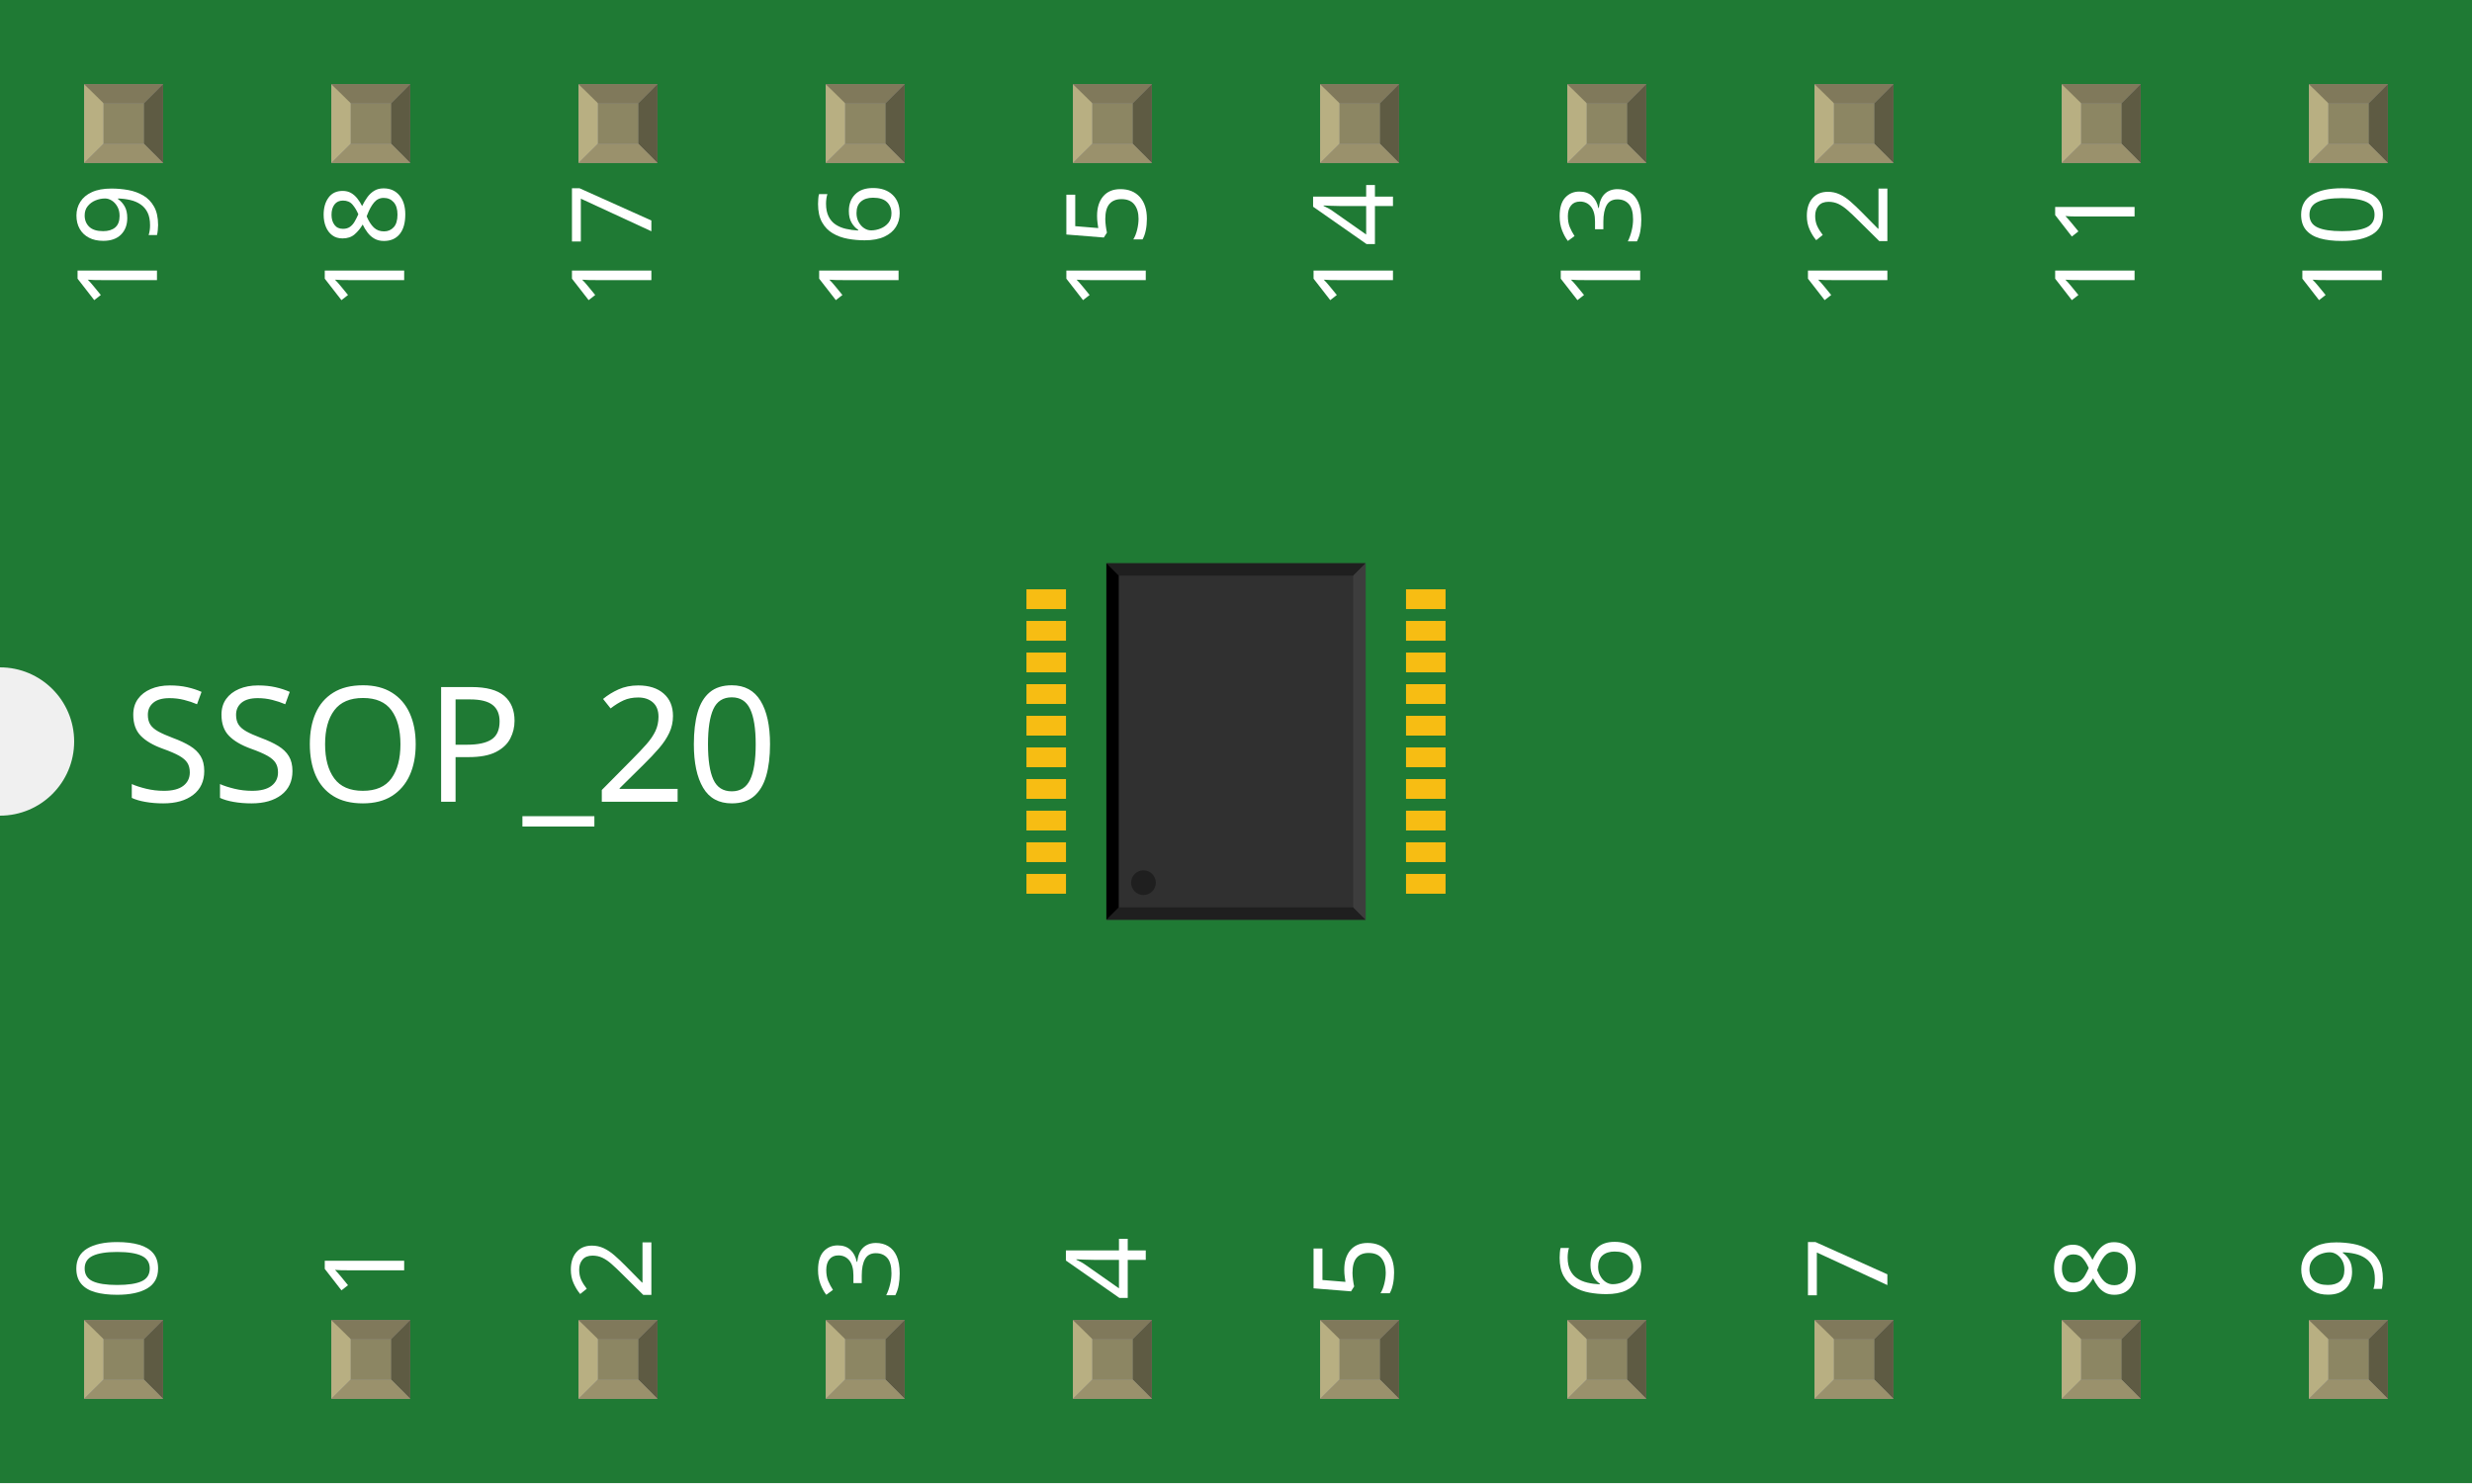
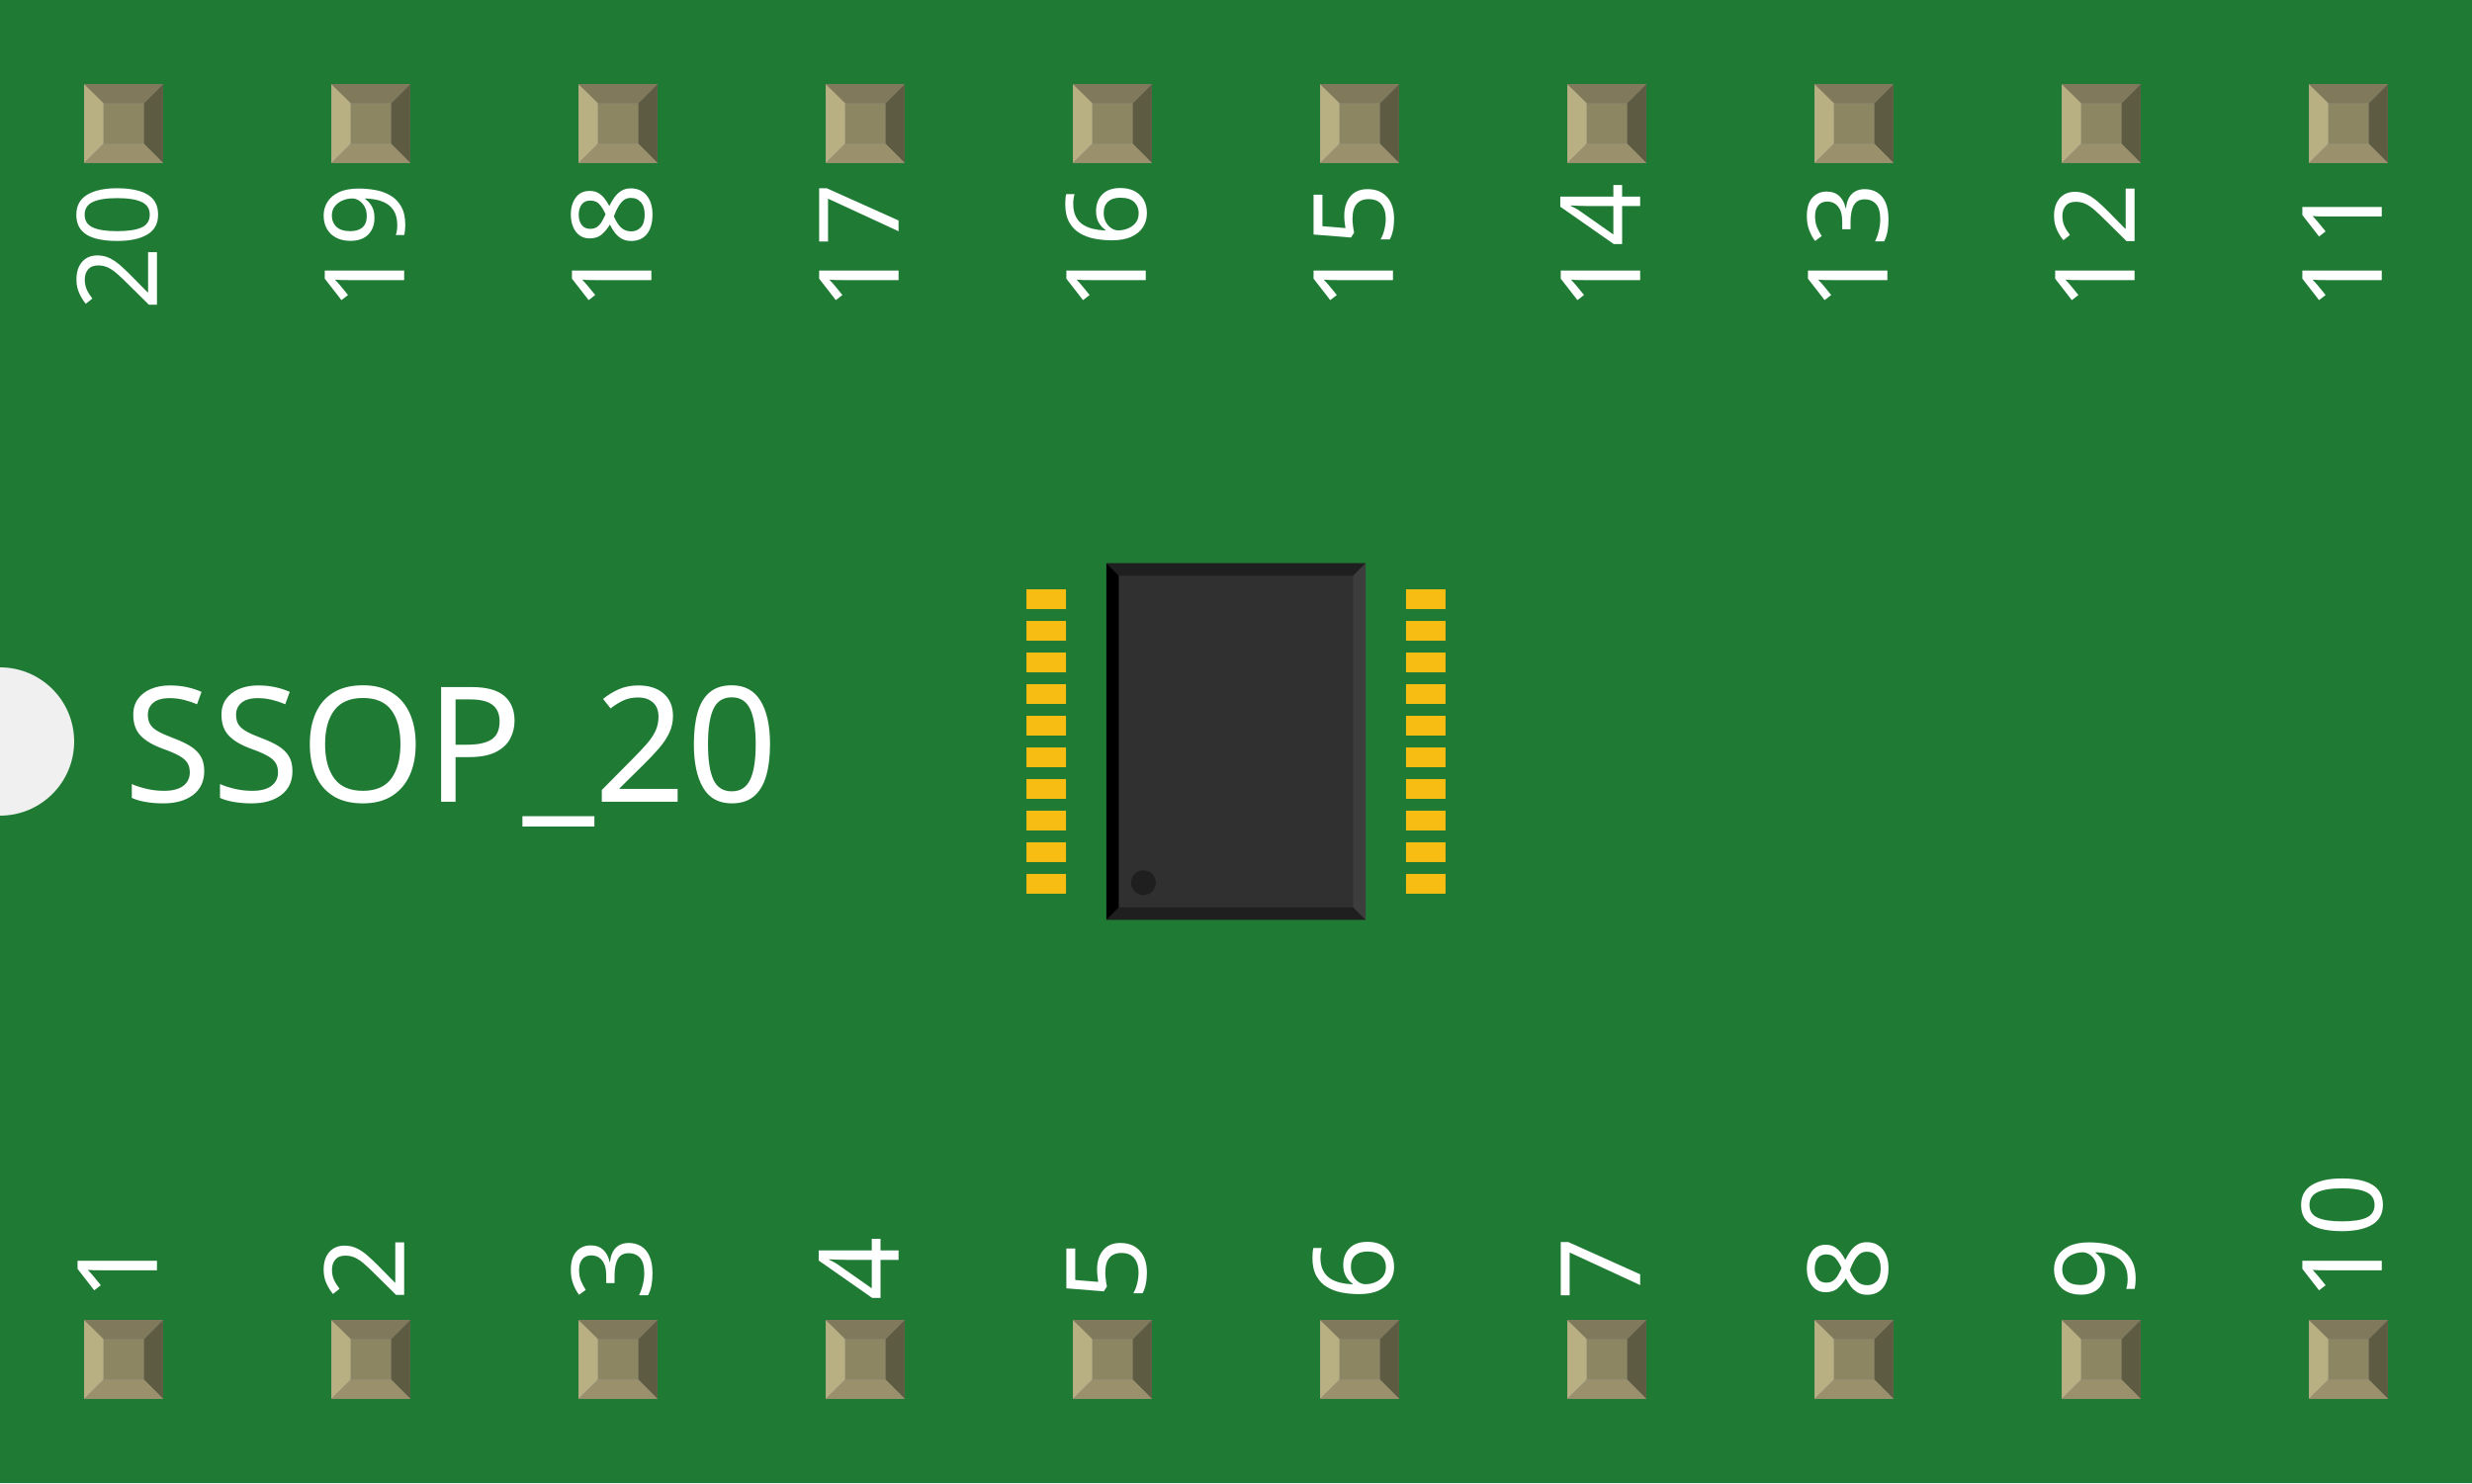
<svg xmlns="http://www.w3.org/2000/svg" width="1in" x="0in" version="1.2" y="0in" height="0.6in" viewBox="0 0 1000 600" baseProfile="tiny">
  <g id="breadboard">
    <g id="icon">
      <path fill="#1F7A34" stroke="none" stroke-width="0" d="M0,0L0,270A30,30 0 0 1 0,330L0,600L1000,600L1000,0L0,0z" />
      <g transform="translate(330.457,155.768)">
        <g transform="matrix(0.5, 0, 0, 0.5, 84.7717, 72.1161)">
          <rect width="32" x="0" y="21.075" fill="#F7BD13" connectorname="1" height="16" stroke="none" stroke-linecap="round" stroke-width="0" />
          <rect width="32" x="0" y="46.665" fill="#F7BD13" connectorname="2" height="16" stroke="none" stroke-linecap="round" stroke-width="0" />
          <rect width="32" x="0" y="72.256" fill="#F7BD13" connectorname="3" height="16" stroke="none" stroke-linecap="round" stroke-width="0" />
          <rect width="32" x="0" y="97.847" fill="#F7BD13" connectorname="4" height="16" stroke="none" stroke-linecap="round" stroke-width="0" />
          <rect width="32" x="0" y="123.437" fill="#F7BD13" connectorname="5" height="16" stroke="none" stroke-linecap="round" stroke-width="0" />
          <rect width="32" x="0" y="149.028" fill="#F7BD13" connectorname="6" height="16" stroke="none" stroke-linecap="round" stroke-width="0" />
          <rect width="32" x="0" y="174.618" fill="#F7BD13" connectorname="7" height="16" stroke="none" stroke-linecap="round" stroke-width="0" />
          <rect width="32" x="0" y="200.209" fill="#F7BD13" connectorname="8" height="16" stroke="none" stroke-linecap="round" stroke-width="0" />
          <rect width="32" x="0" y="225.8" fill="#F7BD13" connectorname="9" height="16" stroke="none" stroke-linecap="round" stroke-width="0" />
          <rect width="32" x="0" y="251.39" fill="#F7BD13" connectorname="10" height="16" stroke="none" stroke-linecap="round" stroke-width="0" />
          <rect width="32" x="307.087" y="251.39" fill="#F7BD13" connectorname="11" height="16" stroke="none" stroke-linecap="round" stroke-width="0" />
          <rect width="32" x="307.087" y="225.8" fill="#F7BD13" connectorname="12" height="16" stroke="none" stroke-linecap="round" stroke-width="0" />
          <rect width="32" x="307.087" y="200.209" fill="#F7BD13" connectorname="13" height="16" stroke="none" stroke-linecap="round" stroke-width="0" />
          <rect width="32" x="307.087" y="174.618" fill="#F7BD13" connectorname="14" height="16" stroke="none" stroke-linecap="round" stroke-width="0" />
          <rect width="32" x="307.087" y="149.028" fill="#F7BD13" connectorname="15" height="16" stroke="none" stroke-linecap="round" stroke-width="0" />
          <rect width="32" x="307.087" y="123.437" fill="#F7BD13" connectorname="16" height="16" stroke="none" stroke-linecap="round" stroke-width="0" />
          <rect width="32" x="307.087" y="97.847" fill="#F7BD13" connectorname="17" height="16" stroke="none" stroke-linecap="round" stroke-width="0" />
          <rect width="32" x="307.087" y="72.256" fill="#F7BD13" connectorname="18" height="16" stroke="none" stroke-linecap="round" stroke-width="0" />
          <rect width="32" x="307.087" y="46.665" fill="#F7BD13" connectorname="19" height="16" stroke="none" stroke-linecap="round" stroke-width="0" />
          <rect width="32" x="307.087" y="21.075" fill="#F7BD13" connectorname="20" height="16" stroke="none" stroke-linecap="round" stroke-width="0" />
          <rect width="209.724" x="64.681" y="0" fill="#303030" height="288.465" stroke="none" stroke-width="0" />
          <polygon fill="#1f1f1f" points="64.681,0 274.406,0 264.406,10 74.681,10" />
          <polygon fill="#1f1f1f" points="64.681,288.465 274.406,288.465 264.406,278.465 74.681,278.465" />
          <polygon fill="#000000" points="64.681,0 64.681,288.465 74.681,278.465 74.681,10" />
          <polygon fill="#3d3d3d" points="274.406,0 274.406,288.465 264.406,278.465 264.406,10" />
          <circle fill="#1f1f1f" cx="94.681" cy="258.465" stroke="none" r="10" stroke-width="0" />
        </g>
      </g>
      <text x="50" y="324.375" font-family="OCRA" fill="white" text-anchor="start" stroke="none" id="label" stroke-width="0" font-size="65">SSOP_20</text>
      <g transform="translate(63.5,526.05)">
        <g transform="rotate(-90)">
-           <text x="0" y="0" font-family="OCRA" fill="white" text-anchor="start" stroke="none" stroke-width="0" font-size="45">0</text>
+           <text x="0" y="0" font-family="OCRA" fill="white" text-anchor="start" stroke="none" stroke-width="0" font-size="45">1</text>
        </g>
      </g>
      <g transform="translate(63.5,73.95)">
        <g transform="rotate(-90)">
+           <text x="0" y="0" font-family="OCRA" fill="white" text-anchor="end" stroke="none" stroke-width="0" font-size="45">20</text>
+         </g>
+       </g>
+       <g transform="translate(163.5,526.05)">
+         <g transform="rotate(-90)">
+           <text x="0" y="0" font-family="OCRA" fill="white" text-anchor="start" stroke="none" stroke-width="0" font-size="45">2</text>
+         </g>
+       </g>
+       <g transform="translate(163.5,73.95)">
+         <g transform="rotate(-90)">
          <text x="0" y="0" font-family="OCRA" fill="white" text-anchor="end" stroke="none" stroke-width="0" font-size="45">19</text>
        </g>
      </g>
-       <g transform="translate(163.5,526.05)">
-         <g transform="rotate(-90)">
-           <text x="0" y="0" font-family="OCRA" fill="white" text-anchor="start" stroke="none" stroke-width="0" font-size="45">1</text>
-         </g>
-       </g>
-       <g transform="translate(163.5,73.95)">
+       <g transform="translate(263.5,526.05)">
+         <g transform="rotate(-90)">
+           <text x="0" y="0" font-family="OCRA" fill="white" text-anchor="start" stroke="none" stroke-width="0" font-size="45">3</text>
+         </g>
+       </g>
+       <g transform="translate(263.5,73.95)">
        <g transform="rotate(-90)">
          <text x="0" y="0" font-family="OCRA" fill="white" text-anchor="end" stroke="none" stroke-width="0" font-size="45">18</text>
        </g>
      </g>
-       <g transform="translate(263.5,526.05)">
-         <g transform="rotate(-90)">
-           <text x="0" y="0" font-family="OCRA" fill="white" text-anchor="start" stroke="none" stroke-width="0" font-size="45">2</text>
-         </g>
-       </g>
-       <g transform="translate(263.5,73.95)">
+       <g transform="translate(363.5,526.05)">
+         <g transform="rotate(-90)">
+           <text x="0" y="0" font-family="OCRA" fill="white" text-anchor="start" stroke="none" stroke-width="0" font-size="45">4</text>
+         </g>
+       </g>
+       <g transform="translate(363.5,73.95)">
        <g transform="rotate(-90)">
          <text x="0" y="0" font-family="OCRA" fill="white" text-anchor="end" stroke="none" stroke-width="0" font-size="45">17</text>
        </g>
      </g>
-       <g transform="translate(363.5,526.05)">
-         <g transform="rotate(-90)">
-           <text x="0" y="0" font-family="OCRA" fill="white" text-anchor="start" stroke="none" stroke-width="0" font-size="45">3</text>
-         </g>
-       </g>
-       <g transform="translate(363.5,73.95)">
+       <g transform="translate(463.5,526.05)">
+         <g transform="rotate(-90)">
+           <text x="0" y="0" font-family="OCRA" fill="white" text-anchor="start" stroke="none" stroke-width="0" font-size="45">5</text>
+         </g>
+       </g>
+       <g transform="translate(463.5,73.95)">
        <g transform="rotate(-90)">
          <text x="0" y="0" font-family="OCRA" fill="white" text-anchor="end" stroke="none" stroke-width="0" font-size="45">16</text>
        </g>
      </g>
-       <g transform="translate(463.5,526.05)">
-         <g transform="rotate(-90)">
-           <text x="0" y="0" font-family="OCRA" fill="white" text-anchor="start" stroke="none" stroke-width="0" font-size="45">4</text>
-         </g>
-       </g>
-       <g transform="translate(463.5,73.95)">
+       <g transform="translate(563.5,526.05)">
+         <g transform="rotate(-90)">
+           <text x="0" y="0" font-family="OCRA" fill="white" text-anchor="start" stroke="none" stroke-width="0" font-size="45">6</text>
+         </g>
+       </g>
+       <g transform="translate(563.5,73.95)">
        <g transform="rotate(-90)">
          <text x="0" y="0" font-family="OCRA" fill="white" text-anchor="end" stroke="none" stroke-width="0" font-size="45">15</text>
        </g>
      </g>
-       <g transform="translate(563.5,526.05)">
-         <g transform="rotate(-90)">
-           <text x="0" y="0" font-family="OCRA" fill="white" text-anchor="start" stroke="none" stroke-width="0" font-size="45">5</text>
-         </g>
-       </g>
-       <g transform="translate(563.5,73.95)">
+       <g transform="translate(663.5,526.05)">
+         <g transform="rotate(-90)">
+           <text x="0" y="0" font-family="OCRA" fill="white" text-anchor="start" stroke="none" stroke-width="0" font-size="45">7</text>
+         </g>
+       </g>
+       <g transform="translate(663.5,73.95)">
        <g transform="rotate(-90)">
          <text x="0" y="0" font-family="OCRA" fill="white" text-anchor="end" stroke="none" stroke-width="0" font-size="45">14</text>
        </g>
      </g>
-       <g transform="translate(663.5,526.05)">
-         <g transform="rotate(-90)">
-           <text x="0" y="0" font-family="OCRA" fill="white" text-anchor="start" stroke="none" stroke-width="0" font-size="45">6</text>
-         </g>
-       </g>
-       <g transform="translate(663.5,73.95)">
+       <g transform="translate(763.5,526.05)">
+         <g transform="rotate(-90)">
+           <text x="0" y="0" font-family="OCRA" fill="white" text-anchor="start" stroke="none" stroke-width="0" font-size="45">8</text>
+         </g>
+       </g>
+       <g transform="translate(763.5,73.95)">
        <g transform="rotate(-90)">
          <text x="0" y="0" font-family="OCRA" fill="white" text-anchor="end" stroke="none" stroke-width="0" font-size="45">13</text>
        </g>
      </g>
-       <g transform="translate(763.5,526.05)">
-         <g transform="rotate(-90)">
-           <text x="0" y="0" font-family="OCRA" fill="white" text-anchor="start" stroke="none" stroke-width="0" font-size="45">7</text>
-         </g>
-       </g>
-       <g transform="translate(763.5,73.95)">
+       <g transform="translate(863.5,526.05)">
+         <g transform="rotate(-90)">
+           <text x="0" y="0" font-family="OCRA" fill="white" text-anchor="start" stroke="none" stroke-width="0" font-size="45">9</text>
+         </g>
+       </g>
+       <g transform="translate(863.5,73.95)">
        <g transform="rotate(-90)">
          <text x="0" y="0" font-family="OCRA" fill="white" text-anchor="end" stroke="none" stroke-width="0" font-size="45">12</text>
        </g>
      </g>
-       <g transform="translate(863.5,526.05)">
-         <g transform="rotate(-90)">
-           <text x="0" y="0" font-family="OCRA" fill="white" text-anchor="start" stroke="none" stroke-width="0" font-size="45">8</text>
-         </g>
-       </g>
-       <g transform="translate(863.5,73.95)">
+       <g transform="translate(963.5,526.05)">
+         <g transform="rotate(-90)">
+           <text x="0" y="0" font-family="OCRA" fill="white" text-anchor="start" stroke="none" stroke-width="0" font-size="45">10</text>
+         </g>
+       </g>
+       <g transform="translate(963.5,73.95)">
        <g transform="rotate(-90)">
          <text x="0" y="0" font-family="OCRA" fill="white" text-anchor="end" stroke="none" stroke-width="0" font-size="45">11</text>
-         </g>
-       </g>
-       <g transform="translate(963.5,526.05)">
-         <g transform="rotate(-90)">
-           <text x="0" y="0" font-family="OCRA" fill="white" text-anchor="start" stroke="none" stroke-width="0" font-size="45">9</text>
-         </g>
-       </g>
-       <g transform="translate(963.5,73.95)">
-         <g transform="rotate(-90)">
-           <text x="0" y="0" font-family="OCRA" fill="white" text-anchor="end" stroke="none" stroke-width="0" font-size="45">10</text>
        </g>
      </g>
    </g>
    <g transform="translate(34.035,534.05)">
      <rect width="31.93" x="0" y="0" fill="#8D8C8C" height="31.9" id="connector0pad" stroke-width="0" />
      <rect width="16.444" x="7.792" y="7.735" fill="#8C8663" height="16.415" stroke-width="0" />
      <polygon fill="#B8AF82" points="0,31.9,7.792,24.137,7.792,6.972,0,0" stroke-width="0" />
      <polygon fill="#80795B" points="24.208,7.763,7.903,7.763,0,0,31.93,0" stroke-width="0" />
      <polygon fill="#5E5B43" points="24.208,24.137,24.208,7.763,31.93,0,31.93,31.9" stroke-width="0" />
      <polygon fill="#9A916C" points="0,31.9,7.875,24.137,24.208,24.137,31.93,31.9" stroke-width="0" />
    </g>
    <g transform="translate(34.035,34.05)">
      <rect width="31.93" x="0" y="0" fill="#8D8C8C" height="31.9" id="connector19pad" stroke-width="0" />
      <rect width="16.444" x="7.792" y="7.735" fill="#8C8663" height="16.415" stroke-width="0" />
      <polygon fill="#B8AF82" points="0,31.9,7.792,24.137,7.792,6.972,0,0" stroke-width="0" />
      <polygon fill="#80795B" points="24.208,7.763,7.903,7.763,0,0,31.93,0" stroke-width="0" />
      <polygon fill="#5E5B43" points="24.208,24.137,24.208,7.763,31.93,0,31.93,31.9" stroke-width="0" />
      <polygon fill="#9A916C" points="0,31.9,7.875,24.137,24.208,24.137,31.93,31.9" stroke-width="0" />
    </g>
    <g transform="translate(134.035,534.05)">
      <rect width="31.93" x="0" y="0" fill="#8D8C8C" height="31.9" id="connector1pad" stroke-width="0" />
      <rect width="16.444" x="7.792" y="7.735" fill="#8C8663" height="16.415" stroke-width="0" />
      <polygon fill="#B8AF82" points="0,31.9,7.792,24.137,7.792,6.972,0,0" stroke-width="0" />
      <polygon fill="#80795B" points="24.208,7.763,7.903,7.763,0,0,31.93,0" stroke-width="0" />
      <polygon fill="#5E5B43" points="24.208,24.137,24.208,7.763,31.93,0,31.93,31.9" stroke-width="0" />
      <polygon fill="#9A916C" points="0,31.9,7.875,24.137,24.208,24.137,31.93,31.9" stroke-width="0" />
    </g>
    <g transform="translate(134.035,34.05)">
      <rect width="31.93" x="0" y="0" fill="#8D8C8C" height="31.9" id="connector18pad" stroke-width="0" />
      <rect width="16.444" x="7.792" y="7.735" fill="#8C8663" height="16.415" stroke-width="0" />
      <polygon fill="#B8AF82" points="0,31.9,7.792,24.137,7.792,6.972,0,0" stroke-width="0" />
      <polygon fill="#80795B" points="24.208,7.763,7.903,7.763,0,0,31.93,0" stroke-width="0" />
      <polygon fill="#5E5B43" points="24.208,24.137,24.208,7.763,31.93,0,31.93,31.9" stroke-width="0" />
      <polygon fill="#9A916C" points="0,31.9,7.875,24.137,24.208,24.137,31.93,31.9" stroke-width="0" />
    </g>
    <g transform="translate(234.035,534.05)">
      <rect width="31.93" x="0" y="0" fill="#8D8C8C" height="31.9" id="connector2pad" stroke-width="0" />
      <rect width="16.444" x="7.792" y="7.735" fill="#8C8663" height="16.415" stroke-width="0" />
      <polygon fill="#B8AF82" points="0,31.9,7.792,24.137,7.792,6.972,0,0" stroke-width="0" />
      <polygon fill="#80795B" points="24.208,7.763,7.903,7.763,0,0,31.93,0" stroke-width="0" />
      <polygon fill="#5E5B43" points="24.208,24.137,24.208,7.763,31.93,0,31.93,31.9" stroke-width="0" />
      <polygon fill="#9A916C" points="0,31.9,7.875,24.137,24.208,24.137,31.93,31.9" stroke-width="0" />
    </g>
    <g transform="translate(234.035,34.05)">
      <rect width="31.93" x="0" y="0" fill="#8D8C8C" height="31.9" id="connector17pad" stroke-width="0" />
      <rect width="16.444" x="7.792" y="7.735" fill="#8C8663" height="16.415" stroke-width="0" />
      <polygon fill="#B8AF82" points="0,31.9,7.792,24.137,7.792,6.972,0,0" stroke-width="0" />
      <polygon fill="#80795B" points="24.208,7.763,7.903,7.763,0,0,31.93,0" stroke-width="0" />
      <polygon fill="#5E5B43" points="24.208,24.137,24.208,7.763,31.93,0,31.93,31.9" stroke-width="0" />
      <polygon fill="#9A916C" points="0,31.9,7.875,24.137,24.208,24.137,31.93,31.9" stroke-width="0" />
    </g>
    <g transform="translate(334.035,534.05)">
      <rect width="31.93" x="0" y="0" fill="#8D8C8C" height="31.9" id="connector3pad" stroke-width="0" />
      <rect width="16.444" x="7.792" y="7.735" fill="#8C8663" height="16.415" stroke-width="0" />
      <polygon fill="#B8AF82" points="0,31.9,7.792,24.137,7.792,6.972,0,0" stroke-width="0" />
      <polygon fill="#80795B" points="24.208,7.763,7.903,7.763,0,0,31.93,0" stroke-width="0" />
      <polygon fill="#5E5B43" points="24.208,24.137,24.208,7.763,31.93,0,31.93,31.9" stroke-width="0" />
      <polygon fill="#9A916C" points="0,31.9,7.875,24.137,24.208,24.137,31.93,31.9" stroke-width="0" />
    </g>
    <g transform="translate(334.035,34.05)">
      <rect width="31.93" x="0" y="0" fill="#8D8C8C" height="31.9" id="connector16pad" stroke-width="0" />
      <rect width="16.444" x="7.792" y="7.735" fill="#8C8663" height="16.415" stroke-width="0" />
      <polygon fill="#B8AF82" points="0,31.9,7.792,24.137,7.792,6.972,0,0" stroke-width="0" />
      <polygon fill="#80795B" points="24.208,7.763,7.903,7.763,0,0,31.93,0" stroke-width="0" />
      <polygon fill="#5E5B43" points="24.208,24.137,24.208,7.763,31.93,0,31.93,31.9" stroke-width="0" />
      <polygon fill="#9A916C" points="0,31.9,7.875,24.137,24.208,24.137,31.93,31.9" stroke-width="0" />
    </g>
    <g transform="translate(434.035,534.05)">
      <rect width="31.93" x="0" y="0" fill="#8D8C8C" height="31.9" id="connector4pad" stroke-width="0" />
      <rect width="16.444" x="7.792" y="7.735" fill="#8C8663" height="16.415" stroke-width="0" />
      <polygon fill="#B8AF82" points="0,31.9,7.792,24.137,7.792,6.972,0,0" stroke-width="0" />
      <polygon fill="#80795B" points="24.208,7.763,7.903,7.763,0,0,31.93,0" stroke-width="0" />
      <polygon fill="#5E5B43" points="24.208,24.137,24.208,7.763,31.93,0,31.93,31.9" stroke-width="0" />
      <polygon fill="#9A916C" points="0,31.9,7.875,24.137,24.208,24.137,31.93,31.9" stroke-width="0" />
    </g>
    <g transform="translate(434.035,34.05)">
      <rect width="31.93" x="0" y="0" fill="#8D8C8C" height="31.9" id="connector15pad" stroke-width="0" />
      <rect width="16.444" x="7.792" y="7.735" fill="#8C8663" height="16.415" stroke-width="0" />
      <polygon fill="#B8AF82" points="0,31.9,7.792,24.137,7.792,6.972,0,0" stroke-width="0" />
      <polygon fill="#80795B" points="24.208,7.763,7.903,7.763,0,0,31.93,0" stroke-width="0" />
      <polygon fill="#5E5B43" points="24.208,24.137,24.208,7.763,31.93,0,31.93,31.9" stroke-width="0" />
      <polygon fill="#9A916C" points="0,31.9,7.875,24.137,24.208,24.137,31.93,31.9" stroke-width="0" />
    </g>
    <g transform="translate(534.035,534.05)">
      <rect width="31.93" x="0" y="0" fill="#8D8C8C" height="31.9" id="connector5pad" stroke-width="0" />
      <rect width="16.444" x="7.792" y="7.735" fill="#8C8663" height="16.415" stroke-width="0" />
      <polygon fill="#B8AF82" points="0,31.9,7.792,24.137,7.792,6.972,0,0" stroke-width="0" />
      <polygon fill="#80795B" points="24.208,7.763,7.903,7.763,0,0,31.93,0" stroke-width="0" />
      <polygon fill="#5E5B43" points="24.208,24.137,24.208,7.763,31.93,0,31.93,31.9" stroke-width="0" />
      <polygon fill="#9A916C" points="0,31.9,7.875,24.137,24.208,24.137,31.93,31.9" stroke-width="0" />
    </g>
    <g transform="translate(534.035,34.05)">
      <rect width="31.93" x="0" y="0" fill="#8D8C8C" height="31.9" id="connector14pad" stroke-width="0" />
      <rect width="16.444" x="7.792" y="7.735" fill="#8C8663" height="16.415" stroke-width="0" />
      <polygon fill="#B8AF82" points="0,31.9,7.792,24.137,7.792,6.972,0,0" stroke-width="0" />
      <polygon fill="#80795B" points="24.208,7.763,7.903,7.763,0,0,31.93,0" stroke-width="0" />
      <polygon fill="#5E5B43" points="24.208,24.137,24.208,7.763,31.93,0,31.93,31.9" stroke-width="0" />
      <polygon fill="#9A916C" points="0,31.9,7.875,24.137,24.208,24.137,31.93,31.9" stroke-width="0" />
    </g>
    <g transform="translate(634.035,534.05)">
      <rect width="31.93" x="0" y="0" fill="#8D8C8C" height="31.9" id="connector6pad" stroke-width="0" />
      <rect width="16.444" x="7.792" y="7.735" fill="#8C8663" height="16.415" stroke-width="0" />
      <polygon fill="#B8AF82" points="0,31.9,7.792,24.137,7.792,6.972,0,0" stroke-width="0" />
      <polygon fill="#80795B" points="24.208,7.763,7.903,7.763,0,0,31.93,0" stroke-width="0" />
      <polygon fill="#5E5B43" points="24.208,24.137,24.208,7.763,31.93,0,31.93,31.9" stroke-width="0" />
      <polygon fill="#9A916C" points="0,31.9,7.875,24.137,24.208,24.137,31.93,31.9" stroke-width="0" />
    </g>
    <g transform="translate(634.035,34.05)">
      <rect width="31.93" x="0" y="0" fill="#8D8C8C" height="31.9" id="connector13pad" stroke-width="0" />
      <rect width="16.444" x="7.792" y="7.735" fill="#8C8663" height="16.415" stroke-width="0" />
      <polygon fill="#B8AF82" points="0,31.9,7.792,24.137,7.792,6.972,0,0" stroke-width="0" />
      <polygon fill="#80795B" points="24.208,7.763,7.903,7.763,0,0,31.93,0" stroke-width="0" />
      <polygon fill="#5E5B43" points="24.208,24.137,24.208,7.763,31.93,0,31.93,31.9" stroke-width="0" />
      <polygon fill="#9A916C" points="0,31.9,7.875,24.137,24.208,24.137,31.93,31.9" stroke-width="0" />
    </g>
    <g transform="translate(734.035,534.05)">
      <rect width="31.93" x="0" y="0" fill="#8D8C8C" height="31.9" id="connector7pad" stroke-width="0" />
      <rect width="16.444" x="7.792" y="7.735" fill="#8C8663" height="16.415" stroke-width="0" />
      <polygon fill="#B8AF82" points="0,31.9,7.792,24.137,7.792,6.972,0,0" stroke-width="0" />
      <polygon fill="#80795B" points="24.208,7.763,7.903,7.763,0,0,31.93,0" stroke-width="0" />
      <polygon fill="#5E5B43" points="24.208,24.137,24.208,7.763,31.93,0,31.93,31.9" stroke-width="0" />
      <polygon fill="#9A916C" points="0,31.9,7.875,24.137,24.208,24.137,31.93,31.9" stroke-width="0" />
    </g>
    <g transform="translate(734.035,34.05)">
      <rect width="31.93" x="0" y="0" fill="#8D8C8C" height="31.9" id="connector12pad" stroke-width="0" />
      <rect width="16.444" x="7.792" y="7.735" fill="#8C8663" height="16.415" stroke-width="0" />
      <polygon fill="#B8AF82" points="0,31.9,7.792,24.137,7.792,6.972,0,0" stroke-width="0" />
      <polygon fill="#80795B" points="24.208,7.763,7.903,7.763,0,0,31.93,0" stroke-width="0" />
      <polygon fill="#5E5B43" points="24.208,24.137,24.208,7.763,31.93,0,31.93,31.9" stroke-width="0" />
      <polygon fill="#9A916C" points="0,31.9,7.875,24.137,24.208,24.137,31.93,31.9" stroke-width="0" />
    </g>
    <g transform="translate(834.035,534.05)">
      <rect width="31.93" x="0" y="0" fill="#8D8C8C" height="31.9" id="connector8pad" stroke-width="0" />
      <rect width="16.444" x="7.792" y="7.735" fill="#8C8663" height="16.415" stroke-width="0" />
      <polygon fill="#B8AF82" points="0,31.9,7.792,24.137,7.792,6.972,0,0" stroke-width="0" />
      <polygon fill="#80795B" points="24.208,7.763,7.903,7.763,0,0,31.93,0" stroke-width="0" />
      <polygon fill="#5E5B43" points="24.208,24.137,24.208,7.763,31.93,0,31.93,31.9" stroke-width="0" />
      <polygon fill="#9A916C" points="0,31.9,7.875,24.137,24.208,24.137,31.93,31.9" stroke-width="0" />
    </g>
    <g transform="translate(834.035,34.05)">
      <rect width="31.93" x="0" y="0" fill="#8D8C8C" height="31.9" id="connector11pad" stroke-width="0" />
      <rect width="16.444" x="7.792" y="7.735" fill="#8C8663" height="16.415" stroke-width="0" />
      <polygon fill="#B8AF82" points="0,31.9,7.792,24.137,7.792,6.972,0,0" stroke-width="0" />
      <polygon fill="#80795B" points="24.208,7.763,7.903,7.763,0,0,31.93,0" stroke-width="0" />
      <polygon fill="#5E5B43" points="24.208,24.137,24.208,7.763,31.93,0,31.93,31.9" stroke-width="0" />
      <polygon fill="#9A916C" points="0,31.9,7.875,24.137,24.208,24.137,31.93,31.9" stroke-width="0" />
    </g>
    <g transform="translate(934.035,534.05)">
      <rect width="31.93" x="0" y="0" fill="#8D8C8C" height="31.9" id="connector9pad" stroke-width="0" />
      <rect width="16.444" x="7.792" y="7.735" fill="#8C8663" height="16.415" stroke-width="0" />
      <polygon fill="#B8AF82" points="0,31.9,7.792,24.137,7.792,6.972,0,0" stroke-width="0" />
      <polygon fill="#80795B" points="24.208,7.763,7.903,7.763,0,0,31.93,0" stroke-width="0" />
      <polygon fill="#5E5B43" points="24.208,24.137,24.208,7.763,31.93,0,31.93,31.9" stroke-width="0" />
      <polygon fill="#9A916C" points="0,31.9,7.875,24.137,24.208,24.137,31.93,31.9" stroke-width="0" />
    </g>
    <g transform="translate(934.035,34.05)">
      <rect width="31.93" x="0" y="0" fill="#8D8C8C" height="31.9" id="connector10pad" stroke-width="0" />
      <rect width="16.444" x="7.792" y="7.735" fill="#8C8663" height="16.415" stroke-width="0" />
      <polygon fill="#B8AF82" points="0,31.9,7.792,24.137,7.792,6.972,0,0" stroke-width="0" />
      <polygon fill="#80795B" points="24.208,7.763,7.903,7.763,0,0,31.93,0" stroke-width="0" />
      <polygon fill="#5E5B43" points="24.208,24.137,24.208,7.763,31.93,0,31.93,31.9" stroke-width="0" />
      <polygon fill="#9A916C" points="0,31.9,7.875,24.137,24.208,24.137,31.93,31.9" stroke-width="0" />
    </g>
  </g>
</svg>
